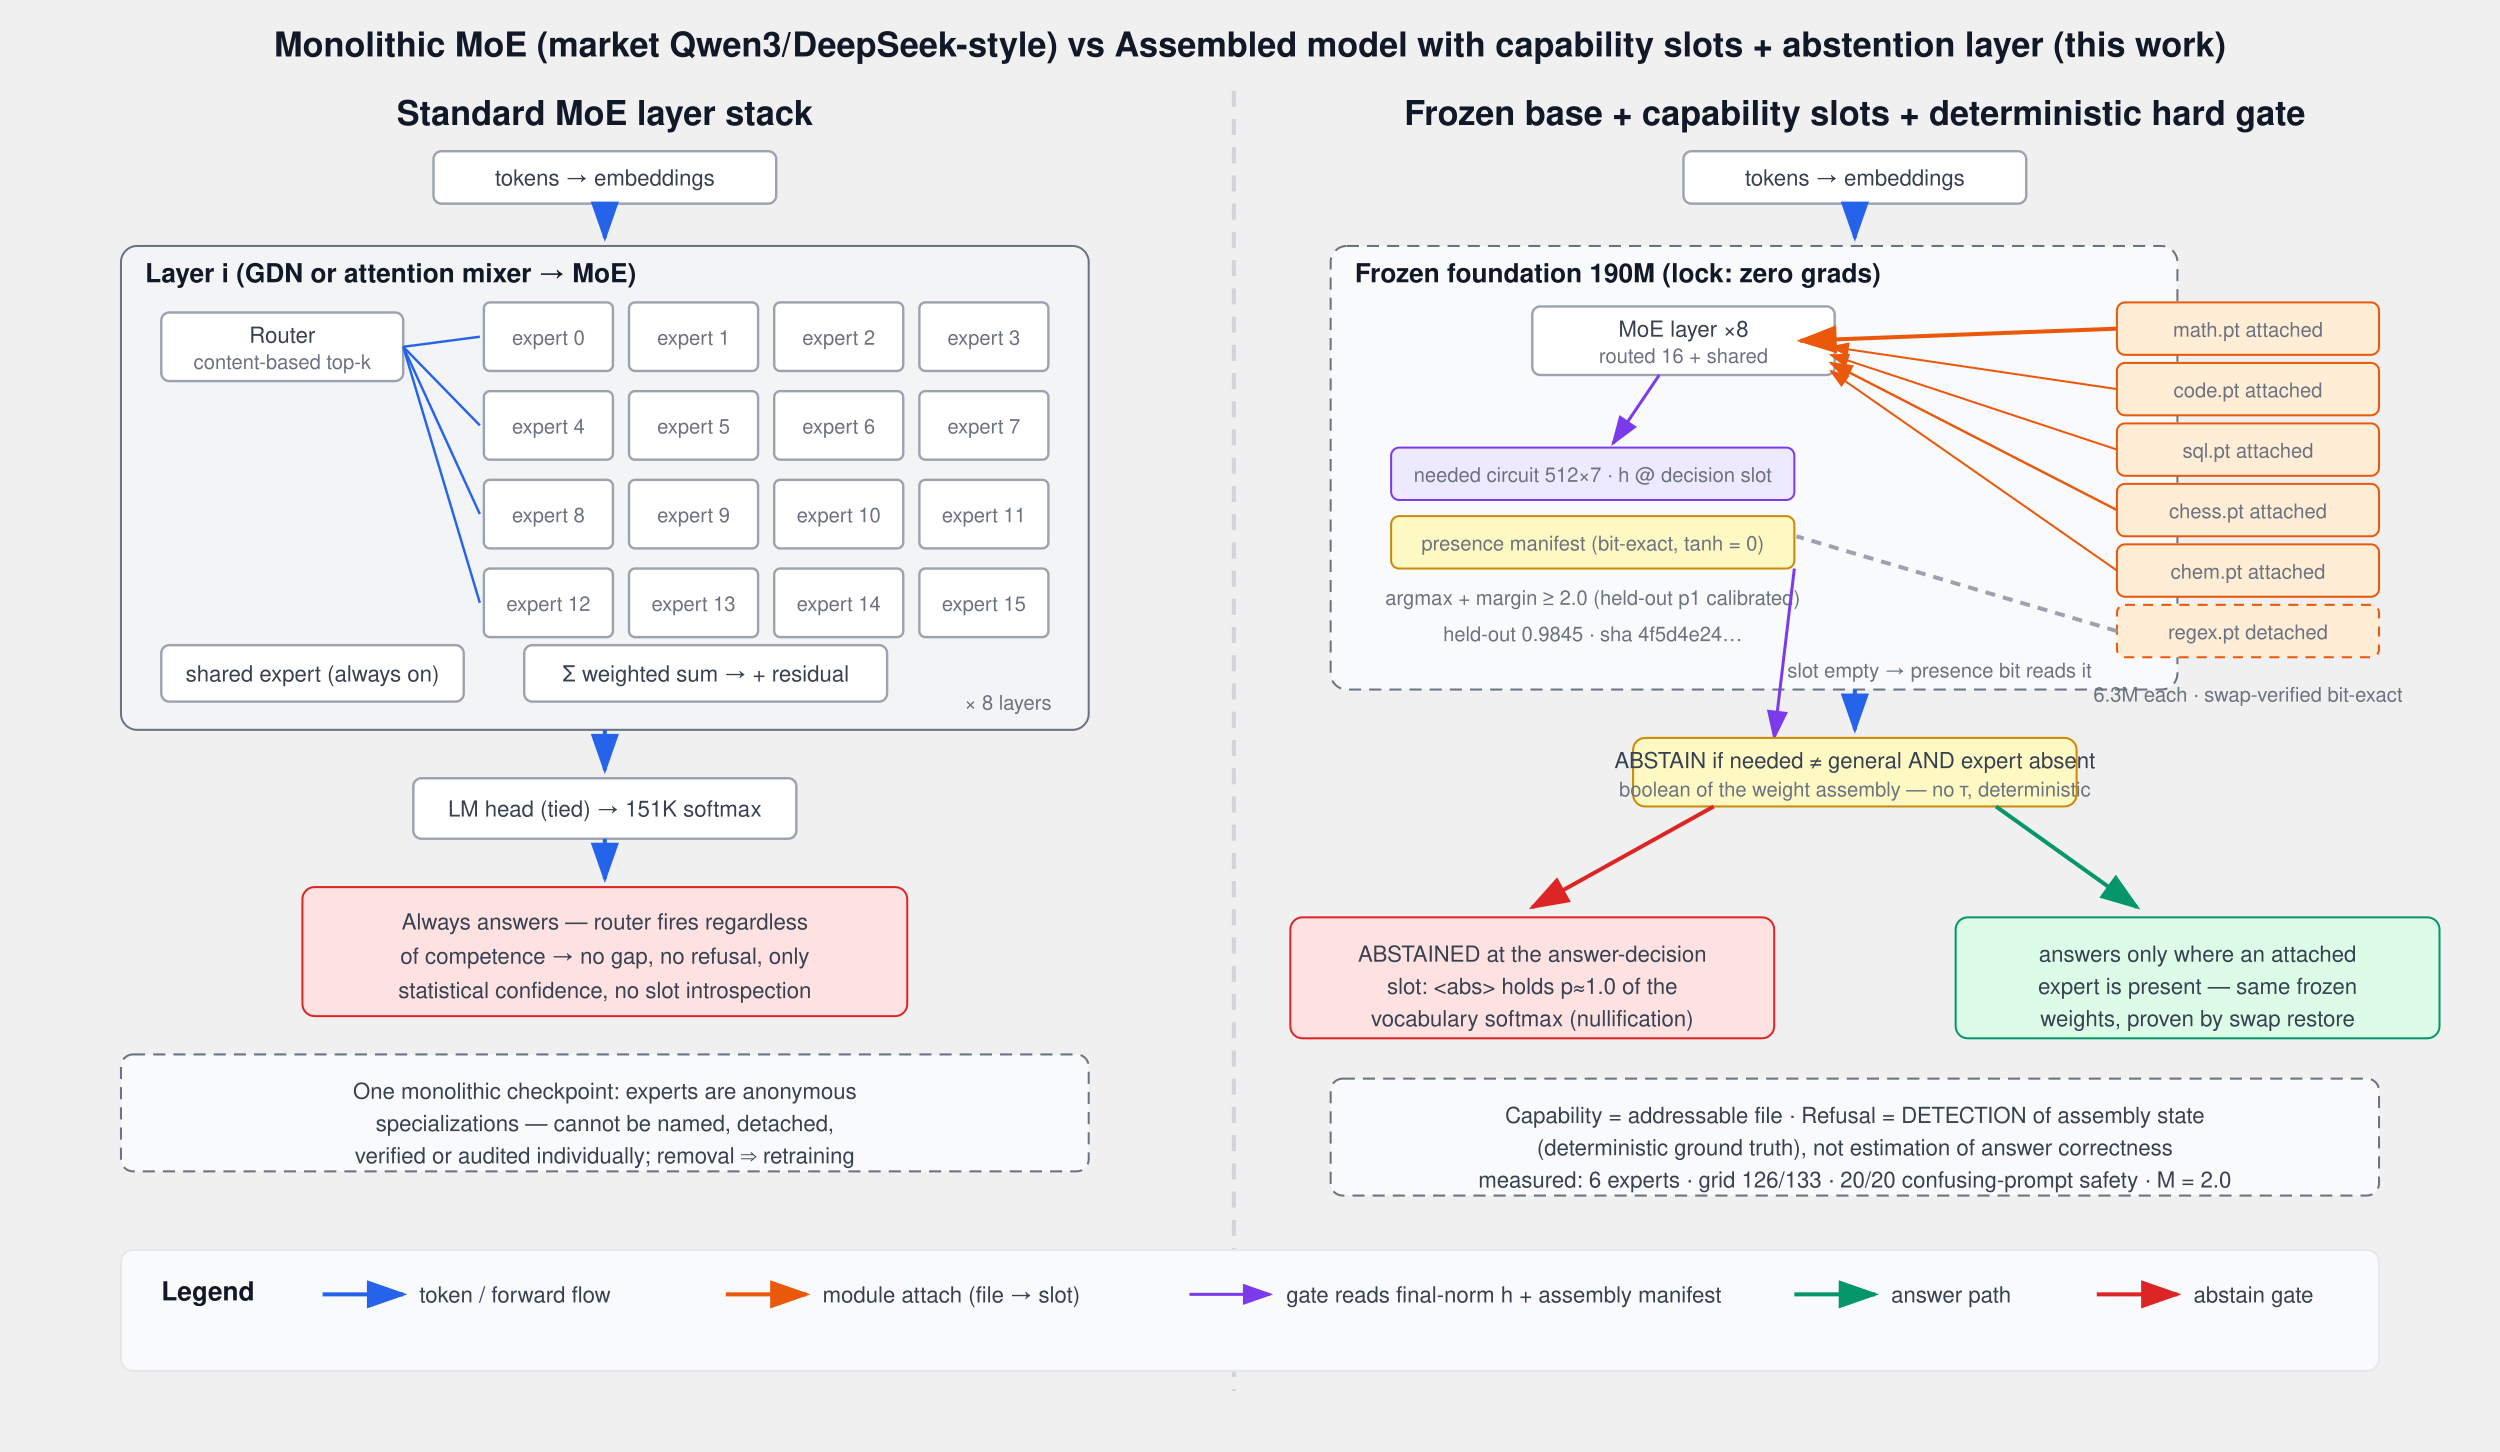
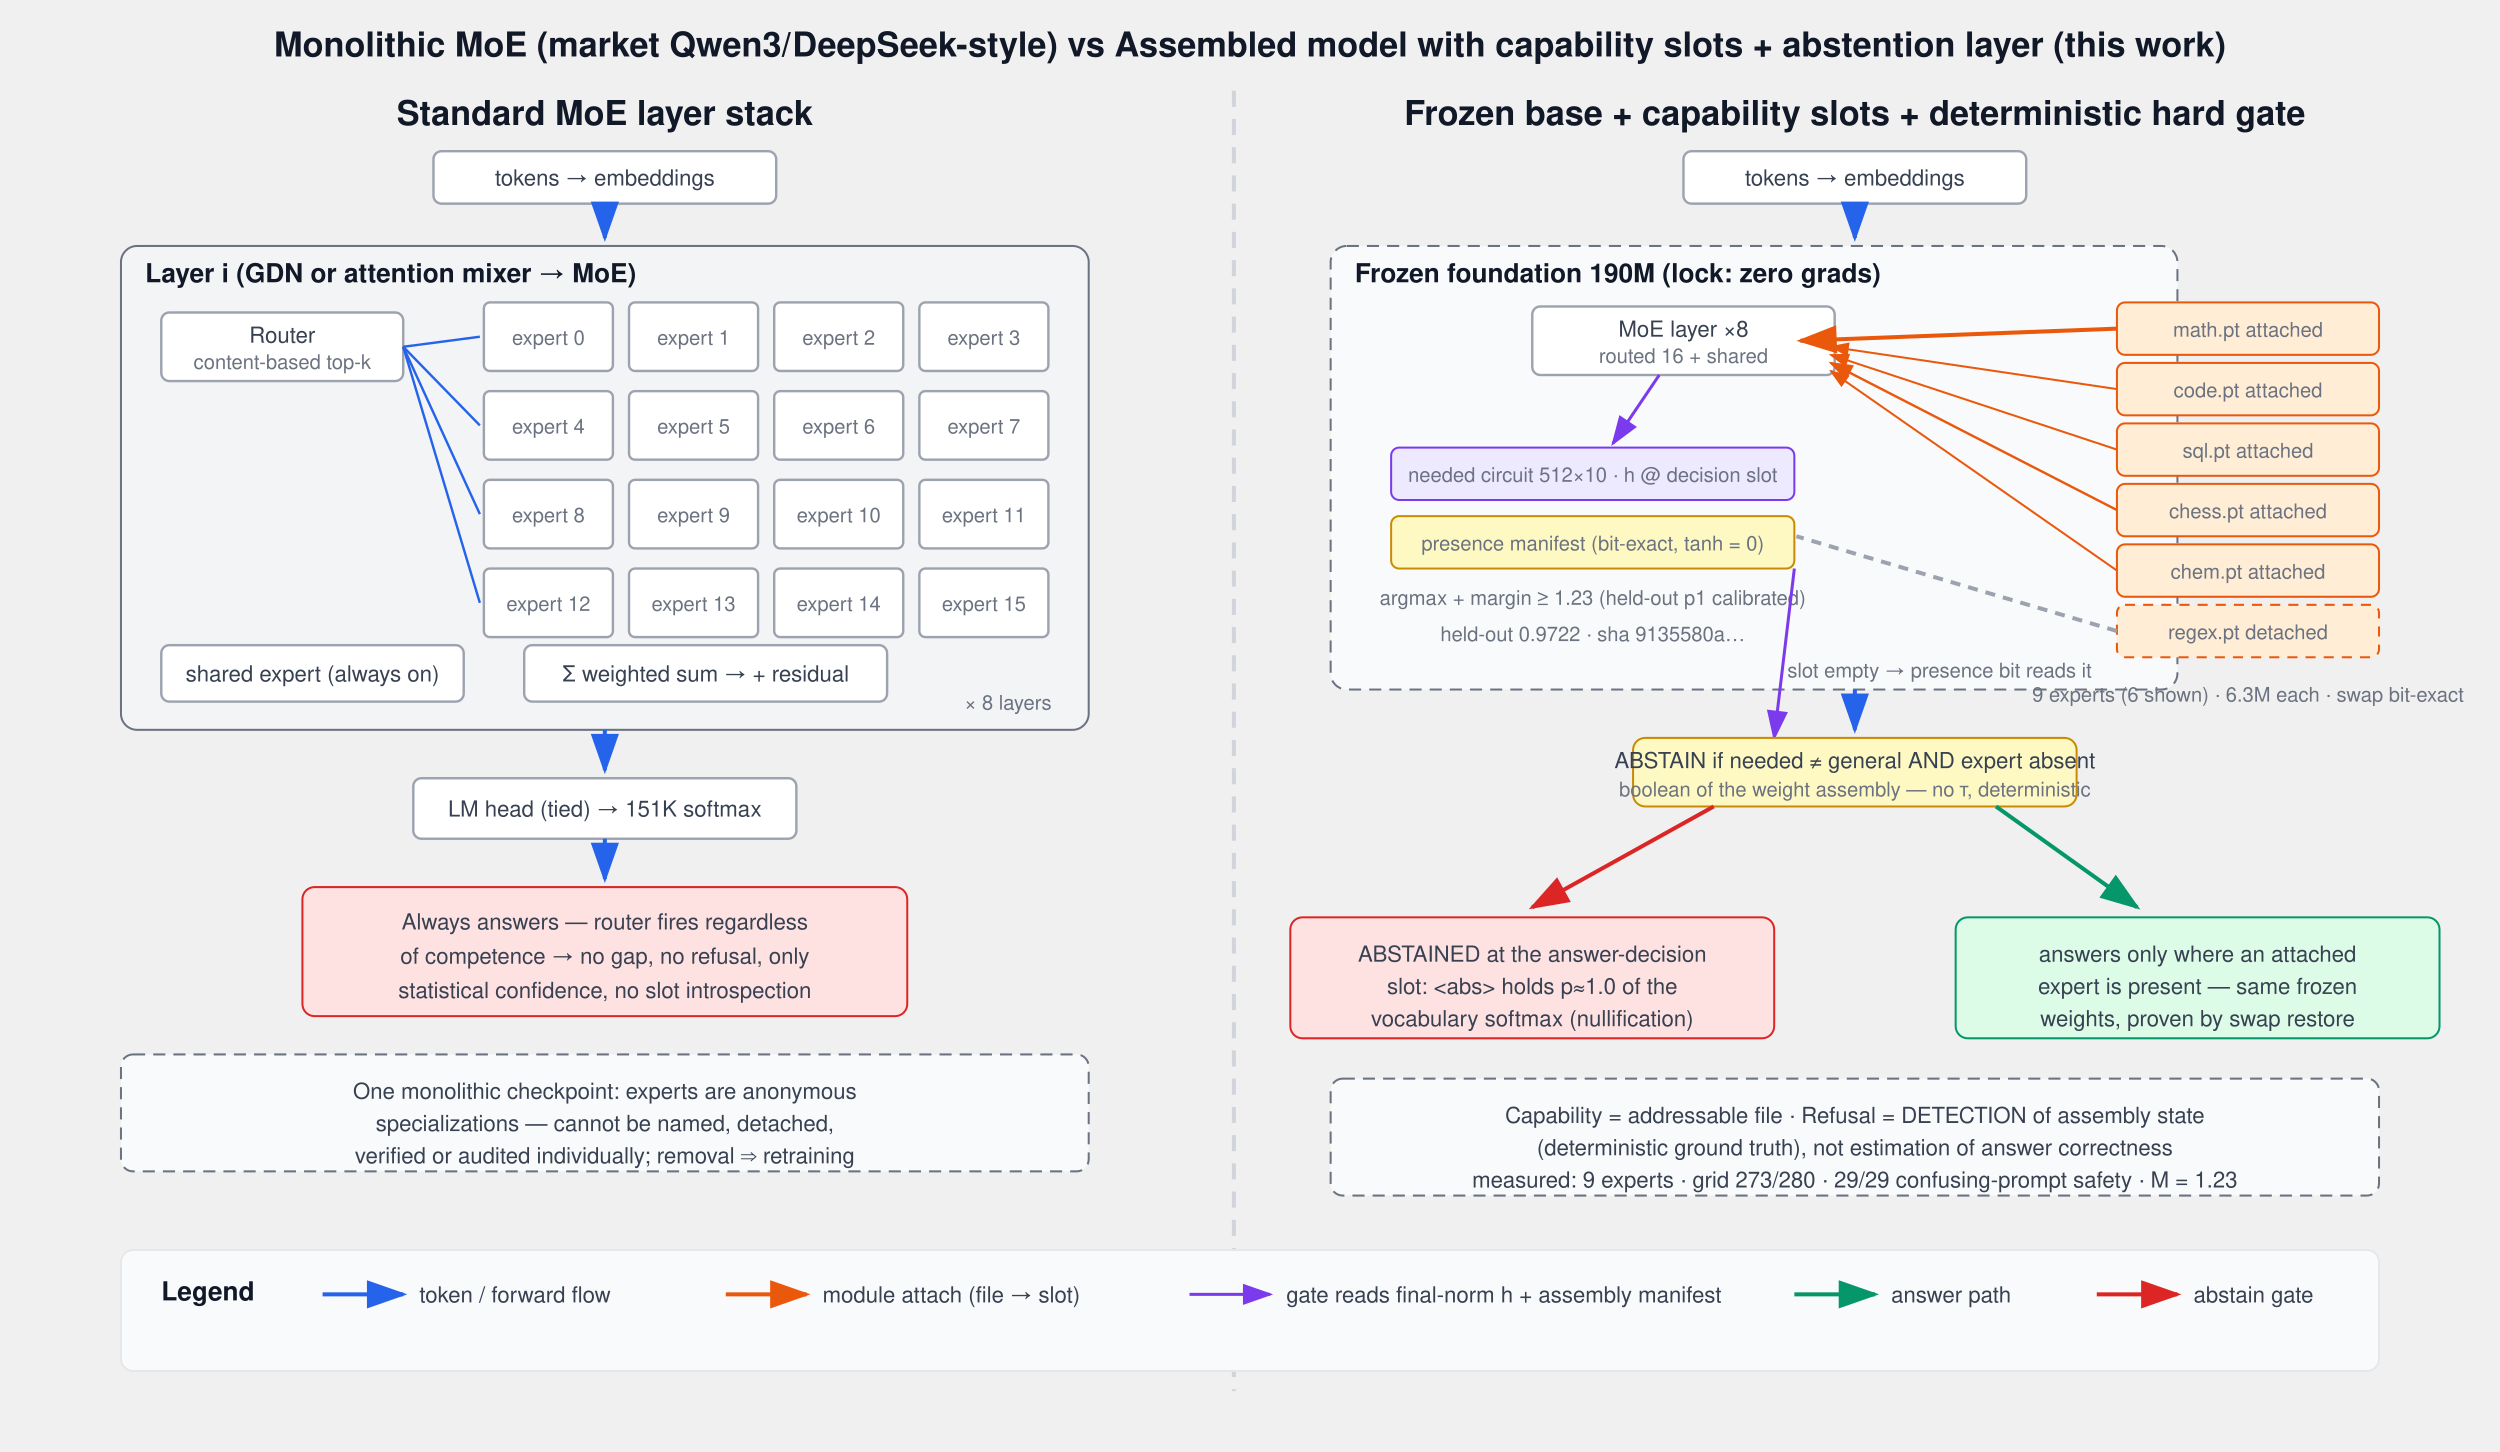
<svg xmlns="http://www.w3.org/2000/svg" viewBox="0 0 1240 720">
  <style>
 text{font-family:system-ui,Helvetica,sans-serif}
 .t{font-size:17px;font-weight:700;fill:#111827}
 .h{font-size:13px;font-weight:600;fill:#111827}
 .s{font-size:11px;fill:#374151}
 .xs{font-size:10px;fill:#6b7280}
 .box{fill:#ffffff;stroke:#9ca3af;stroke-width:1.2}
 .moe{fill:#f3f4f6;stroke:#6b7280}
 .froz{fill:#f9fafb;stroke:#6b7280;stroke-dasharray:6,4}
 .mod{fill:#ffedd5;stroke:#ea580c}
 .head{fill:#ede9fe;stroke:#7c3aed}
 .gate{fill:#fef9c3;stroke:#ca8a04}
 .ans{fill:#dcfce7;stroke:#059669}
 .abs{fill:#fee2e2;stroke:#dc2626}
</style>
  <defs>
    <marker id="ab" markerWidth="10" markerHeight="7" refX="9" refY="3.5" orient="auto">
      <path d="M0,0 L10,3.5 L0,7 z" fill="#2563eb" />
    </marker>
    <marker id="ao" markerWidth="10" markerHeight="7" refX="9" refY="3.5" orient="auto">
      <path d="M0,0 L10,3.5 L0,7 z" fill="#ea580c" />
    </marker>
    <marker id="ap" markerWidth="10" markerHeight="7" refX="9" refY="3.5" orient="auto">
      <path d="M0,0 L10,3.5 L0,7 z" fill="#7c3aed" />
    </marker>
    <marker id="ag" markerWidth="10" markerHeight="7" refX="9" refY="3.5" orient="auto">
      <path d="M0,0 L10,3.5 L0,7 z" fill="#059669" />
    </marker>
    <marker id="ar" markerWidth="10" markerHeight="7" refX="9" refY="3.5" orient="auto">
      <path d="M0,0 L10,3.5 L0,7 z" fill="#dc2626" />
    </marker>
  </defs>
  <text x="620" y="28" text-anchor="middle" class="t" font-size="19">Monolithic MoE (market Qwen3/DeepSeek-style)  vs  Assembled model with capability slots + abstention layer (this work)</text>
  <line x1="612" y1="45" x2="612" y2="690" stroke="#d1d5db" stroke-width="2" stroke-dasharray="8,6" />
  <text x="300" y="62" text-anchor="middle" class="t">Standard MoE layer stack</text>
  <rect x="215" y="75" width="170" height="26" class="box" rx="4" />
  <text x="300" y="92" text-anchor="middle" class="s">tokens → embeddings</text>
  <line x1="300" y1="101" x2="300" y2="118" stroke="#2563eb" stroke-width="2" marker-end="url(#ab)" />
  <rect x="60" y="122" width="480" height="240" class="moe" rx="8" />
  <text x="72" y="140" class="h">Layer i  (GDN or attention mixer → MoE)</text>
  <rect x="80" y="155" width="120" height="34" class="box" rx="4" />
  <text x="140" y="170" text-anchor="middle" class="s">Router</text>
  <text x="140" y="183" text-anchor="middle" class="xs">content-based top-k</text>
  <g>
    <rect x="240" y="150" width="64" height="34" class="box" rx="3" />
    <text x="272" y="171" text-anchor="middle" class="xs">expert 0</text>
    <rect x="312" y="150" width="64" height="34" class="box" rx="3" />
    <text x="344" y="171" text-anchor="middle" class="xs">expert 1</text>
    <rect x="384" y="150" width="64" height="34" class="box" rx="3" />
    <text x="416" y="171" text-anchor="middle" class="xs">expert 2</text>
    <rect x="456" y="150" width="64" height="34" class="box" rx="3" />
    <text x="488" y="171" text-anchor="middle" class="xs">expert 3</text>
    <rect x="240" y="194" width="64" height="34" class="box" rx="3" />
    <text x="272" y="215" text-anchor="middle" class="xs">expert 4</text>
    <rect x="312" y="194" width="64" height="34" class="box" rx="3" />
    <text x="344" y="215" text-anchor="middle" class="xs">expert 5</text>
    <rect x="384" y="194" width="64" height="34" class="box" rx="3" />
    <text x="416" y="215" text-anchor="middle" class="xs">expert 6</text>
    <rect x="456" y="194" width="64" height="34" class="box" rx="3" />
    <text x="488" y="215" text-anchor="middle" class="xs">expert 7</text>
    <rect x="240" y="238" width="64" height="34" class="box" rx="3" />
    <text x="272" y="259" text-anchor="middle" class="xs">expert 8</text>
    <rect x="312" y="238" width="64" height="34" class="box" rx="3" />
    <text x="344" y="259" text-anchor="middle" class="xs">expert 9</text>
    <rect x="384" y="238" width="64" height="34" class="box" rx="3" />
    <text x="416" y="259" text-anchor="middle" class="xs">expert 10</text>
    <rect x="456" y="238" width="64" height="34" class="box" rx="3" />
    <text x="488" y="259" text-anchor="middle" class="xs">expert 11</text>
    <rect x="240" y="282" width="64" height="34" class="box" rx="3" />
    <text x="272" y="303" text-anchor="middle" class="xs">expert 12</text>
    <rect x="312" y="282" width="64" height="34" class="box" rx="3" />
    <text x="344" y="303" text-anchor="middle" class="xs">expert 13</text>
    <rect x="384" y="282" width="64" height="34" class="box" rx="3" />
    <text x="416" y="303" text-anchor="middle" class="xs">expert 14</text>
    <rect x="456" y="282" width="64" height="34" class="box" rx="3" />
    <text x="488" y="303" text-anchor="middle" class="xs">expert 15</text>
  </g>
  <g stroke="#2563eb" stroke-width="1.2" fill="none">
    <line x1="200" y1="172" x2="238" y2="167" />
    <line x1="200" y1="172" x2="238" y2="211" />
    <line x1="200" y1="172" x2="238" y2="255" />
    <line x1="200" y1="172" x2="238" y2="299" />
  </g>
  <rect x="80" y="320" width="150" height="28" class="box" rx="4" />
  <text x="155" y="338" text-anchor="middle" class="s">shared expert (always on)</text>
  <rect x="260" y="320" width="180" height="28" class="box" rx="4" />
  <text x="350" y="338" text-anchor="middle" class="s">Σ weighted sum → + residual</text>
  <text x="500" y="352" text-anchor="middle" class="xs">× 8 layers</text>
  <line x1="300" y1="362" x2="300" y2="382" stroke="#2563eb" stroke-width="2" marker-end="url(#ab)" />
  <rect x="205" y="386" width="190" height="30" class="box" rx="4" />
  <text x="300" y="405" text-anchor="middle" class="s">LM head (tied) → 151K softmax</text>
  <line x1="300" y1="416" x2="300" y2="436" stroke="#2563eb" stroke-width="2" marker-end="url(#ab)" />
  <rect x="150" y="440" width="300" height="64" class="abs" rx="6" />
  <text x="300" y="461" text-anchor="middle" class="s" fill="#991b1b">Always answers — router fires regardless</text>
  <text x="300" y="478" text-anchor="middle" class="s" fill="#991b1b">of competence → no gap, no refusal, only</text>
  <text x="300" y="495" text-anchor="middle" class="s" fill="#991b1b">statistical confidence, no slot introspection</text>
  <rect x="60" y="523" width="480" height="58" class="froz" rx="6" />
  <text x="300" y="545" text-anchor="middle" class="s">One monolithic checkpoint: experts are anonymous</text>
  <text x="300" y="561" text-anchor="middle" class="s">specializations — cannot be named, detached,</text>
  <text x="300" y="577" text-anchor="middle" class="s">verified or audited individually; removal ⇒ retraining</text>
  <text x="920" y="62" text-anchor="middle" class="t">Frozen base + capability slots + deterministic hard gate</text>
  <rect x="835" y="75" width="170" height="26" class="box" rx="4" />
  <text x="920" y="92" text-anchor="middle" class="s">tokens → embeddings</text>
  <line x1="920" y1="101" x2="920" y2="118" stroke="#2563eb" stroke-width="2" marker-end="url(#ab)" />
  <rect x="660" y="122" width="420" height="220" class="froz" rx="8" />
  <text x="672" y="140" class="h">Frozen foundation 190M (lock: zero grads)</text>
  <rect x="760" y="152" width="150" height="34" class="box" rx="4" />
  <text x="835" y="167" text-anchor="middle" class="s">MoE layer ×8</text>
  <text x="835" y="180" text-anchor="middle" class="xs">routed 16 + shared</text>
  <g>
    <rect x="690" y="222" width="200" height="26" class="head" rx="4" />
-     <text x="790" y="239" text-anchor="middle" class="xs">needed circuit 512×7 · h @ decision slot</text>
+     <text x="790" y="239" text-anchor="middle" class="xs">needed circuit 512×10 · h @ decision slot</text>
    <rect x="690" y="256" width="200" height="26" class="gate" rx="4" />
    <text x="790" y="273" text-anchor="middle" class="xs">presence manifest (bit-exact, tanh = 0)</text>
-     <text x="790" y="300" text-anchor="middle" class="xs">argmax + margin ≥ 2.0 (held-out p1 calibrated)</text>
-     <text x="790" y="318" text-anchor="middle" class="xs">held-out 0.9845 · sha 4f5d4e24…</text>
+     <text x="790" y="300" text-anchor="middle" class="xs">argmax + margin ≥ 1.23 (held-out p1 calibrated)</text>
+     <text x="790" y="318" text-anchor="middle" class="xs">held-out 0.9722 · sha 9135580a…</text>
  </g>
  <line x1="823" y1="186" x2="800" y2="220" stroke="#7c3aed" stroke-width="1.5" marker-end="url(#ap)" />
  <g>
    <rect x="1050" y="150" width="130" height="26" class="mod" rx="4" />
    <text x="1115" y="167" text-anchor="middle" class="xs">math.pt  attached</text>
    <rect x="1050" y="180" width="130" height="26" class="mod" rx="4" />
    <text x="1115" y="197" text-anchor="middle" class="xs">code.pt  attached</text>
    <rect x="1050" y="210" width="130" height="26" class="mod" rx="4" />
    <text x="1115" y="227" text-anchor="middle" class="xs">sql.pt  attached</text>
    <rect x="1050" y="240" width="130" height="26" class="mod" rx="4" />
    <text x="1115" y="257" text-anchor="middle" class="xs">chess.pt  attached</text>
    <rect x="1050" y="270" width="130" height="26" class="mod" rx="4" />
    <text x="1115" y="287" text-anchor="middle" class="xs">chem.pt  attached</text>
    <rect x="1050" y="300" width="130" height="26" class="mod" rx="4" stroke-dasharray="5,4" />
    <text x="1115" y="317" text-anchor="middle" class="xs" fill="#b45309">regex.pt  detached</text>
  </g>
  <line x1="1050" y1="163" x2="893" y2="169" stroke="#ea580c" stroke-width="2" marker-end="url(#ao)" />
  <line x1="1050" y1="193" x2="908" y2="172" stroke="#ea580c" stroke-width="1" marker-end="url(#ao)" />
  <line x1="1050" y1="223" x2="908" y2="176" stroke="#ea580c" stroke-width="1" marker-end="url(#ao)" />
  <line x1="1050" y1="253" x2="908" y2="180" stroke="#ea580c" stroke-width="1.2" marker-end="url(#ao)" />
  <line x1="1050" y1="283" x2="908" y2="184" stroke="#ea580c" stroke-width="1" marker-end="url(#ao)" />
  <line x1="1050" y1="313" x2="891" y2="266" stroke="#9ca3af" stroke-width="2" stroke-dasharray="5,4" />
  <text x="962" y="336" text-anchor="middle" class="xs" fill="#6b7280">slot empty → presence bit reads it</text>
-   <text x="1115" y="348" text-anchor="middle" class="xs">6.3M each · swap-verified bit-exact</text>
+   <text x="1115" y="348" text-anchor="middle" class="xs">9 experts (6 shown) · 6.3M each · swap bit-exact</text>
  <line x1="920" y1="342" x2="920" y2="362" stroke="#2563eb" stroke-width="2" marker-end="url(#ab)" />
  <line x1="890" y1="282" x2="880" y2="366" stroke="#7c3aed" stroke-width="1.5" marker-end="url(#ap)" />
  <rect x="810" y="366" width="220" height="34" class="gate" rx="6" />
  <text x="920" y="381" text-anchor="middle" class="s">ABSTAIN if needed ≠ general AND expert absent</text>
  <text x="920" y="395" text-anchor="middle" class="xs">boolean of the weight assembly — no τ, deterministic</text>
  <line x1="850" y1="400" x2="760" y2="450" stroke="#dc2626" stroke-width="2" marker-end="url(#ar)" />
  <line x1="990" y1="400" x2="1060" y2="450" stroke="#059669" stroke-width="2" marker-end="url(#ag)" />
  <rect x="640" y="455" width="240" height="60" class="abs" rx="6" />
  <text x="760" y="477" text-anchor="middle" class="s" fill="#991b1b">ABSTAINED at the answer-decision</text>
  <text x="760" y="493" text-anchor="middle" class="s" fill="#991b1b">slot: &lt;abs&gt; holds p≈1.0 of the</text>
  <text x="760" y="509" text-anchor="middle" class="s" fill="#991b1b">vocabulary softmax (nullification)</text>
  <rect x="970" y="455" width="240" height="60" class="ans" rx="6" />
  <text x="1090" y="477" text-anchor="middle" class="s" fill="#065f46">answers only where an attached</text>
  <text x="1090" y="493" text-anchor="middle" class="s" fill="#065f46">expert is present — same frozen</text>
  <text x="1090" y="509" text-anchor="middle" class="s" fill="#065f46">weights, proven by swap restore</text>
  <rect x="660" y="535" width="520" height="58" class="froz" rx="6" />
  <text x="920" y="557" text-anchor="middle" class="s">Capability = addressable file · Refusal = DETECTION of assembly state</text>
  <text x="920" y="573" text-anchor="middle" class="s">(deterministic ground truth), not estimation of answer correctness</text>
-   <text x="920" y="589" text-anchor="middle" class="s">measured: 6 experts · grid 126/133 · 20/20 confusing-prompt safety · M = 2.0</text>
+   <text x="920" y="589" text-anchor="middle" class="s">measured: 9 experts · grid 273/280 · 29/29 confusing-prompt safety · M = 1.23</text>
  <rect x="60" y="620" width="1120" height="60" fill="#f9fafb" stroke="#e5e7eb" rx="6" />
  <text x="80" y="645" class="h">Legend</text>
  <line x1="160" y1="642" x2="200" y2="642" stroke="#2563eb" stroke-width="2" marker-end="url(#ab)" />
  <text x="208" y="646" class="s">token / forward flow</text>
  <line x1="360" y1="642" x2="400" y2="642" stroke="#ea580c" stroke-width="2" marker-end="url(#ao)" />
  <text x="408" y="646" class="s">module attach (file → slot)</text>
  <line x1="590" y1="642" x2="630" y2="642" stroke="#7c3aed" stroke-width="1.5" marker-end="url(#ap)" />
  <text x="638" y="646" class="s">gate reads final-norm h + assembly manifest</text>
  <line x1="890" y1="642" x2="930" y2="642" stroke="#059669" stroke-width="2" marker-end="url(#ag)" />
  <text x="938" y="646" class="s">answer path</text>
  <line x1="1040" y1="642" x2="1080" y2="642" stroke="#dc2626" stroke-width="2" marker-end="url(#ar)" />
  <text x="1088" y="646" class="s">abstain gate</text>
</svg>
